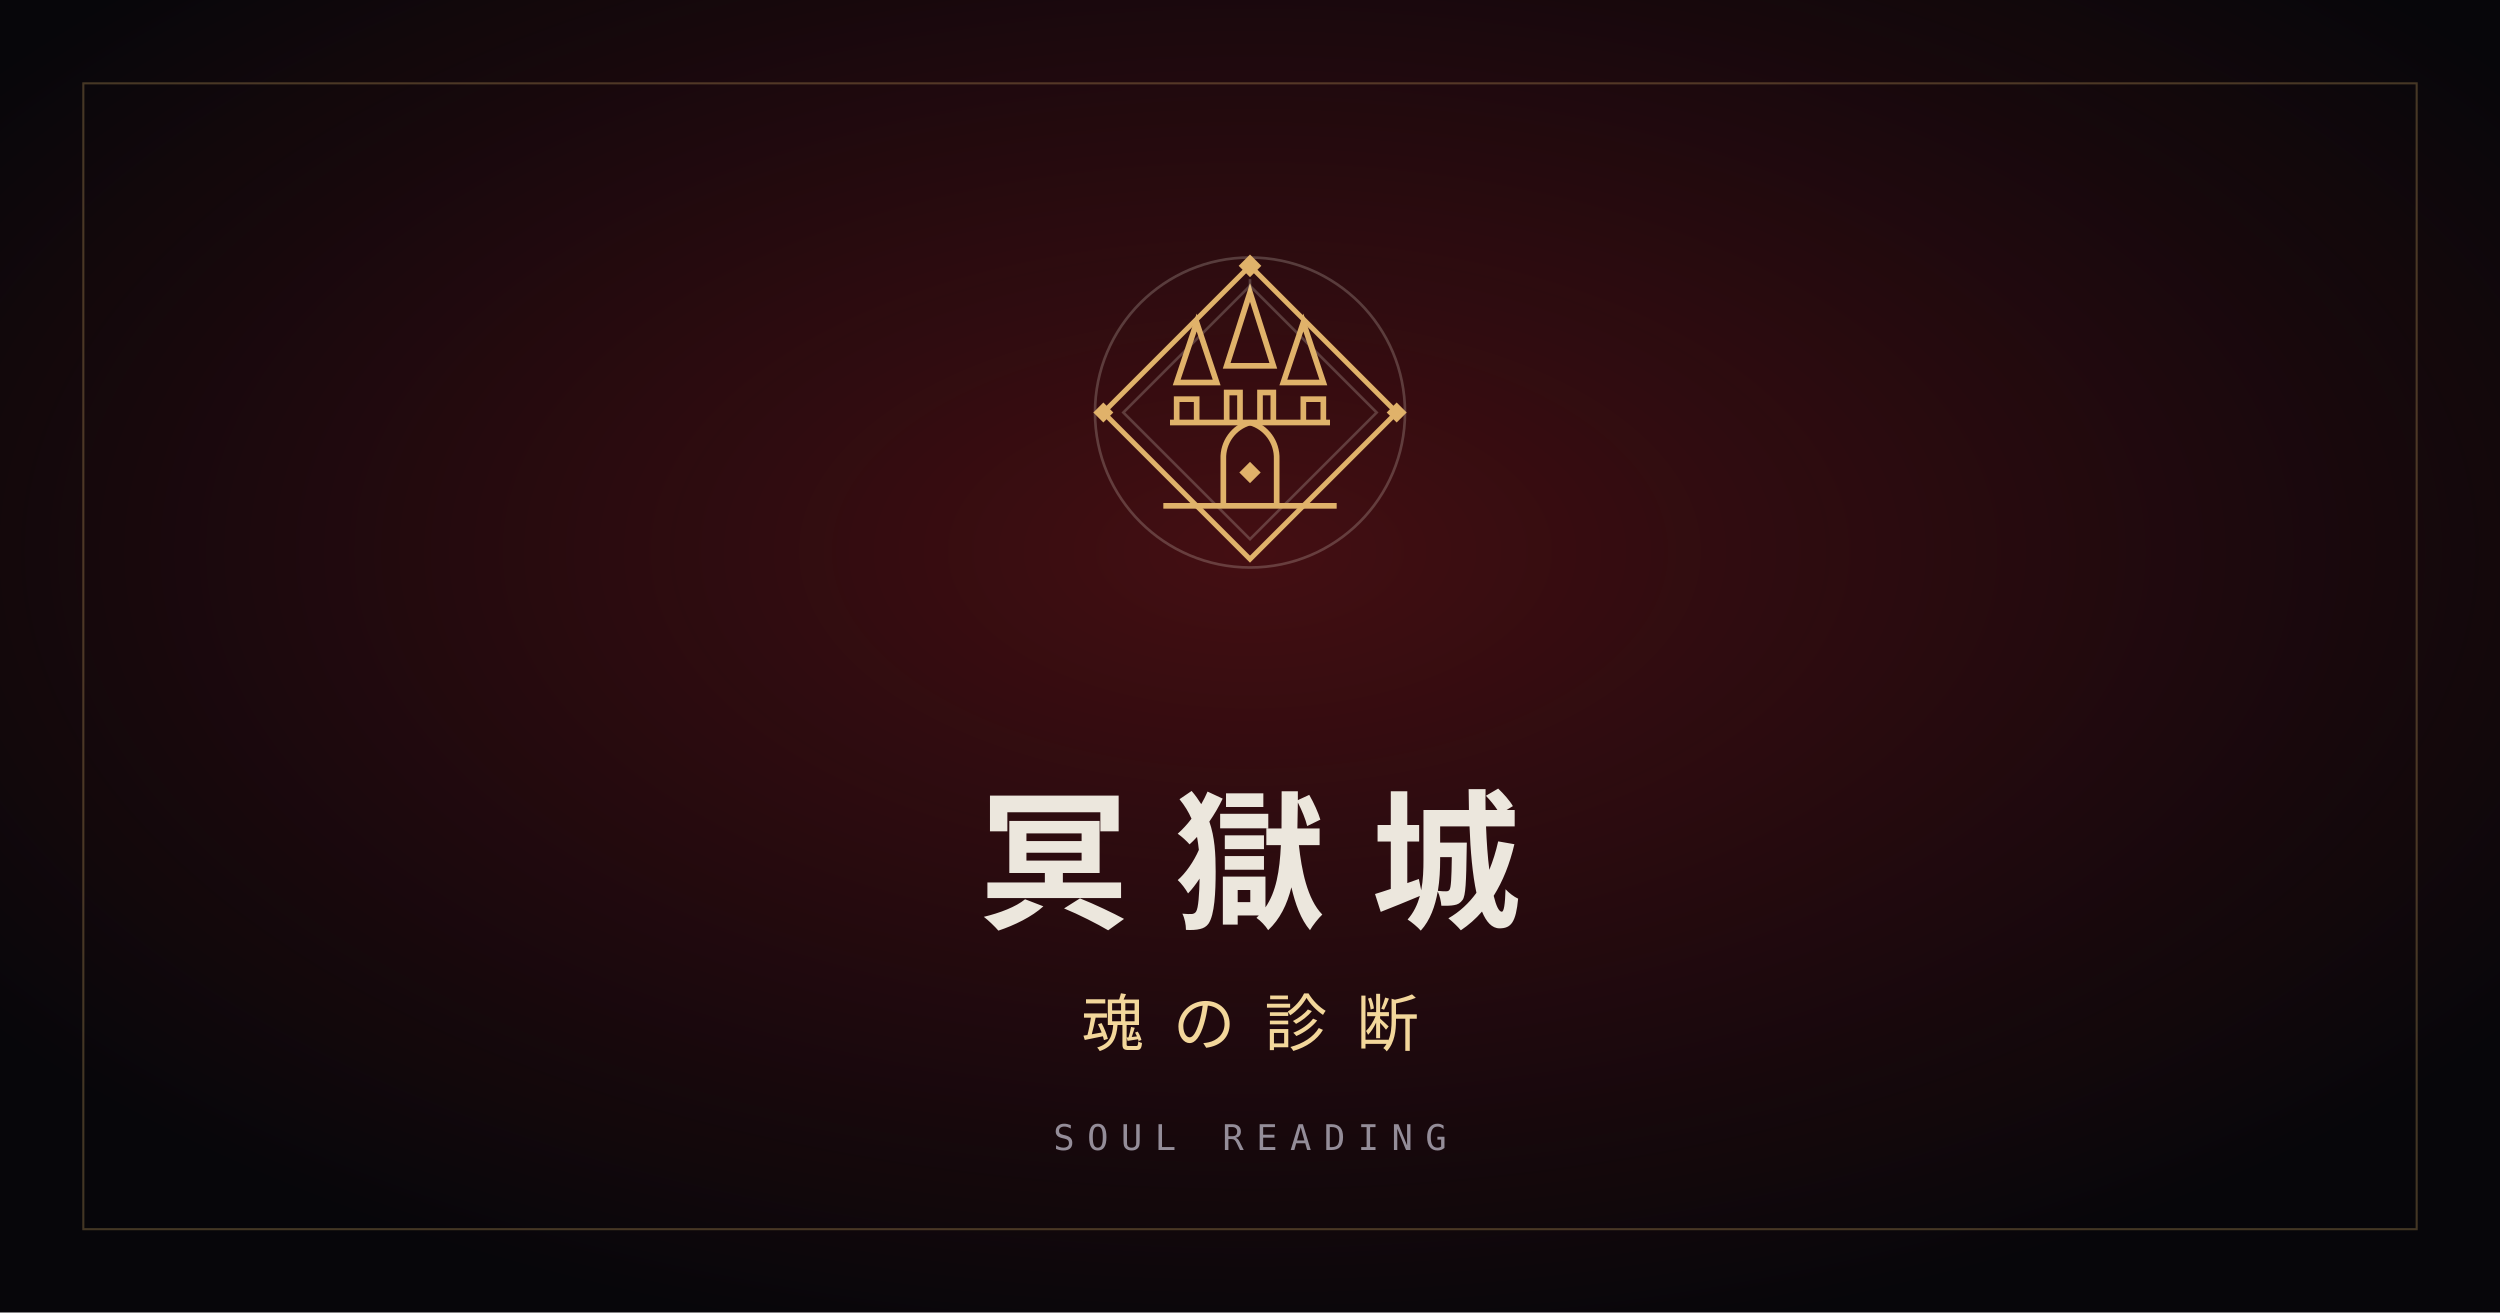
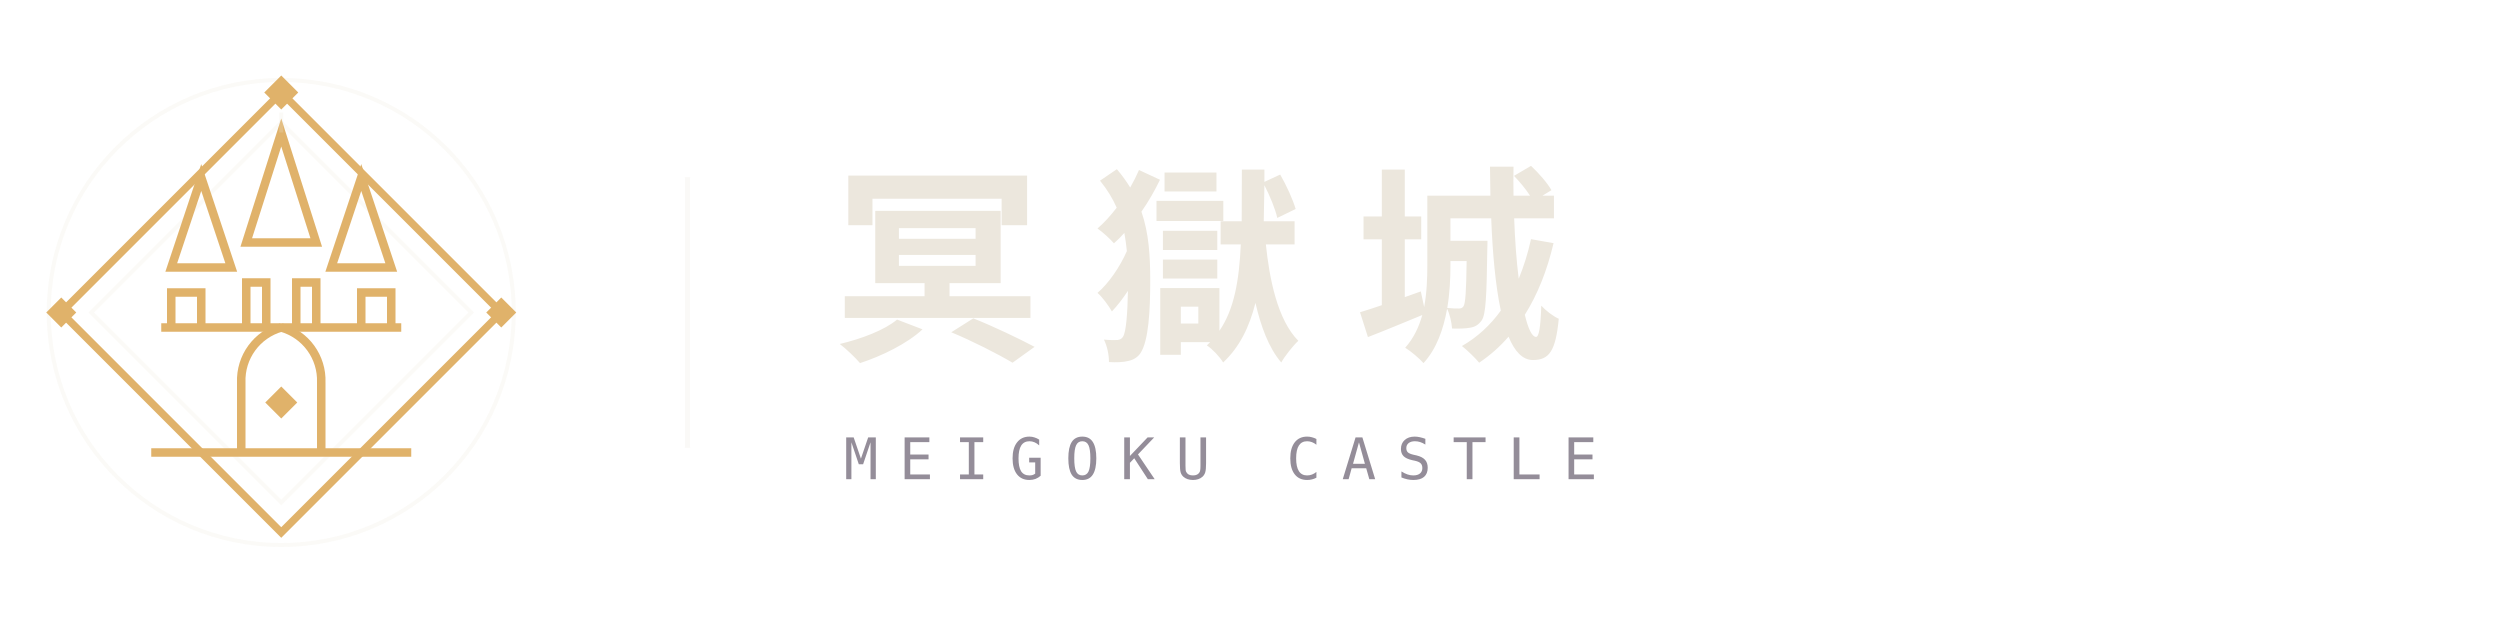
- <svg xmlns="http://www.w3.org/2000/svg" viewBox="0 0 1200 630" width="1200" height="630" role="img" aria-label="冥獄城 魂の診断">
-   <rect width="1200" height="630" fill="#07060a" />
-   <radialGradient id="g" cx="50%" cy="42%" r="62%">
-     <stop offset="0" stop-color="#b81f22" stop-opacity=".34" />
-     <stop offset="1" stop-color="#b81f22" stop-opacity="0" />
-   </radialGradient>
-   <rect width="1200" height="630" fill="url(#g)" />
-   <rect x="40" y="40" width="1120" height="550" fill="none" stroke="#e0b26a" stroke-opacity=".28" />
-   <g transform="translate(520 118) scale(1.6)" fill="none">
+ <svg xmlns="http://www.w3.org/2000/svg" viewBox="0 0 480 120" width="480" height="120" role="img" aria-label="冥獄城" fill="none">
+   <g transform="translate(6 12) scale(0.96)">
    <path d="M3.5 50 A46.5 46.5 0 1 1 96.5 50 A46.5 46.5 0 1 1 3.5 50 Z" fill="none" stroke="rgba(236,231,221,.22)" stroke-width="0.8" />
    <path d="M50 6 L94 50 L50 94 L6 50 Z" fill="none" stroke="#e0b26a" stroke-width="1.5" />
    <path d="M50 12 L88 50 L50 88 L12 50 Z" fill="none" stroke="rgba(236,231,221,.22)" stroke-width="0.8" />
    <path d="M50 14 L57 36 H43 Z" fill="none" stroke="#e0b26a" stroke-width="1.7" />
    <path d="M34 23 L40 41 H28 Z" fill="none" stroke="#e0b26a" stroke-width="1.7" />
    <path d="M66 23 L72 41 H60 Z" fill="none" stroke="#e0b26a" stroke-width="1.7" />
    <path d="M50 10 V14" fill="none" stroke="rgba(236,231,221,.22)" stroke-width="0.8" />
    <path d="M26 53 H74" fill="none" stroke="#e0b26a" stroke-width="1.7" />
    <path d="M28 53 V46 H34 V53" fill="none" stroke="#e0b26a" stroke-width="1.7" />
    <path d="M43 53 V44 H47 V53" fill="none" stroke="#e0b26a" stroke-width="1.7" />
    <path d="M53 53 V44 H57 V53" fill="none" stroke="#e0b26a" stroke-width="1.7" />
    <path d="M66 53 V46 H72 V53" fill="none" stroke="#e0b26a" stroke-width="1.7" />
    <path d="M42 78 V64 A11 11 0 0 1 50 53" fill="none" stroke="#e0b26a" stroke-width="1.7" />
    <path d="M58 78 V64 A11 11 0 0 0 50 53" fill="none" stroke="#e0b26a" stroke-width="1.7" />
    <path d="M24 78 H76" fill="none" stroke="#e0b26a" stroke-width="1.7" />
    <path d="M50 64.8 L53.2 68 L50 71.2 L46.8 68 Z" fill="#e0b26a" />
    <path d="M50 2.6 L53.4 6 L50 9.4 L46.6 6 Z" fill="#e0b26a" />
    <path d="M6 47 L9 50 L6 53 L3 50 Z" fill="#e0b26a" />
    <path d="M94 47 L97 50 L94 53 L91 50 Z" fill="#e0b26a" />
  </g>
-   <text x="600" y="440" fill="#ece7dd" font-family="Shippori Mincho, serif" font-size="72" font-weight="600" letter-spacing="22" text-anchor="middle">冥獄城</text>
-   <text x="600" y="502" fill="#f3d79b" font-family="Shippori Mincho, serif" font-size="30" letter-spacing="14" text-anchor="middle">魂の診断</text>
-   <text x="600" y="552" fill="#948d99" font-family="JetBrains Mono, monospace" font-size="17" letter-spacing="6" text-anchor="middle">SOUL READING</text>
+   <line x1="132" y1="34" x2="132" y2="86" stroke="rgba(236,231,221,.24)" stroke-width="1" />
+   <text x="160" y="66" fill="#ece7dd" font-family="Shippori Mincho, serif" font-size="40" font-weight="600" letter-spacing="10">冥獄城</text>
+   <text x="162" y="92" fill="#948d99" font-family="JetBrains Mono, monospace" font-size="11" letter-spacing="4">MEIGOKU CASTLE</text>
</svg>
